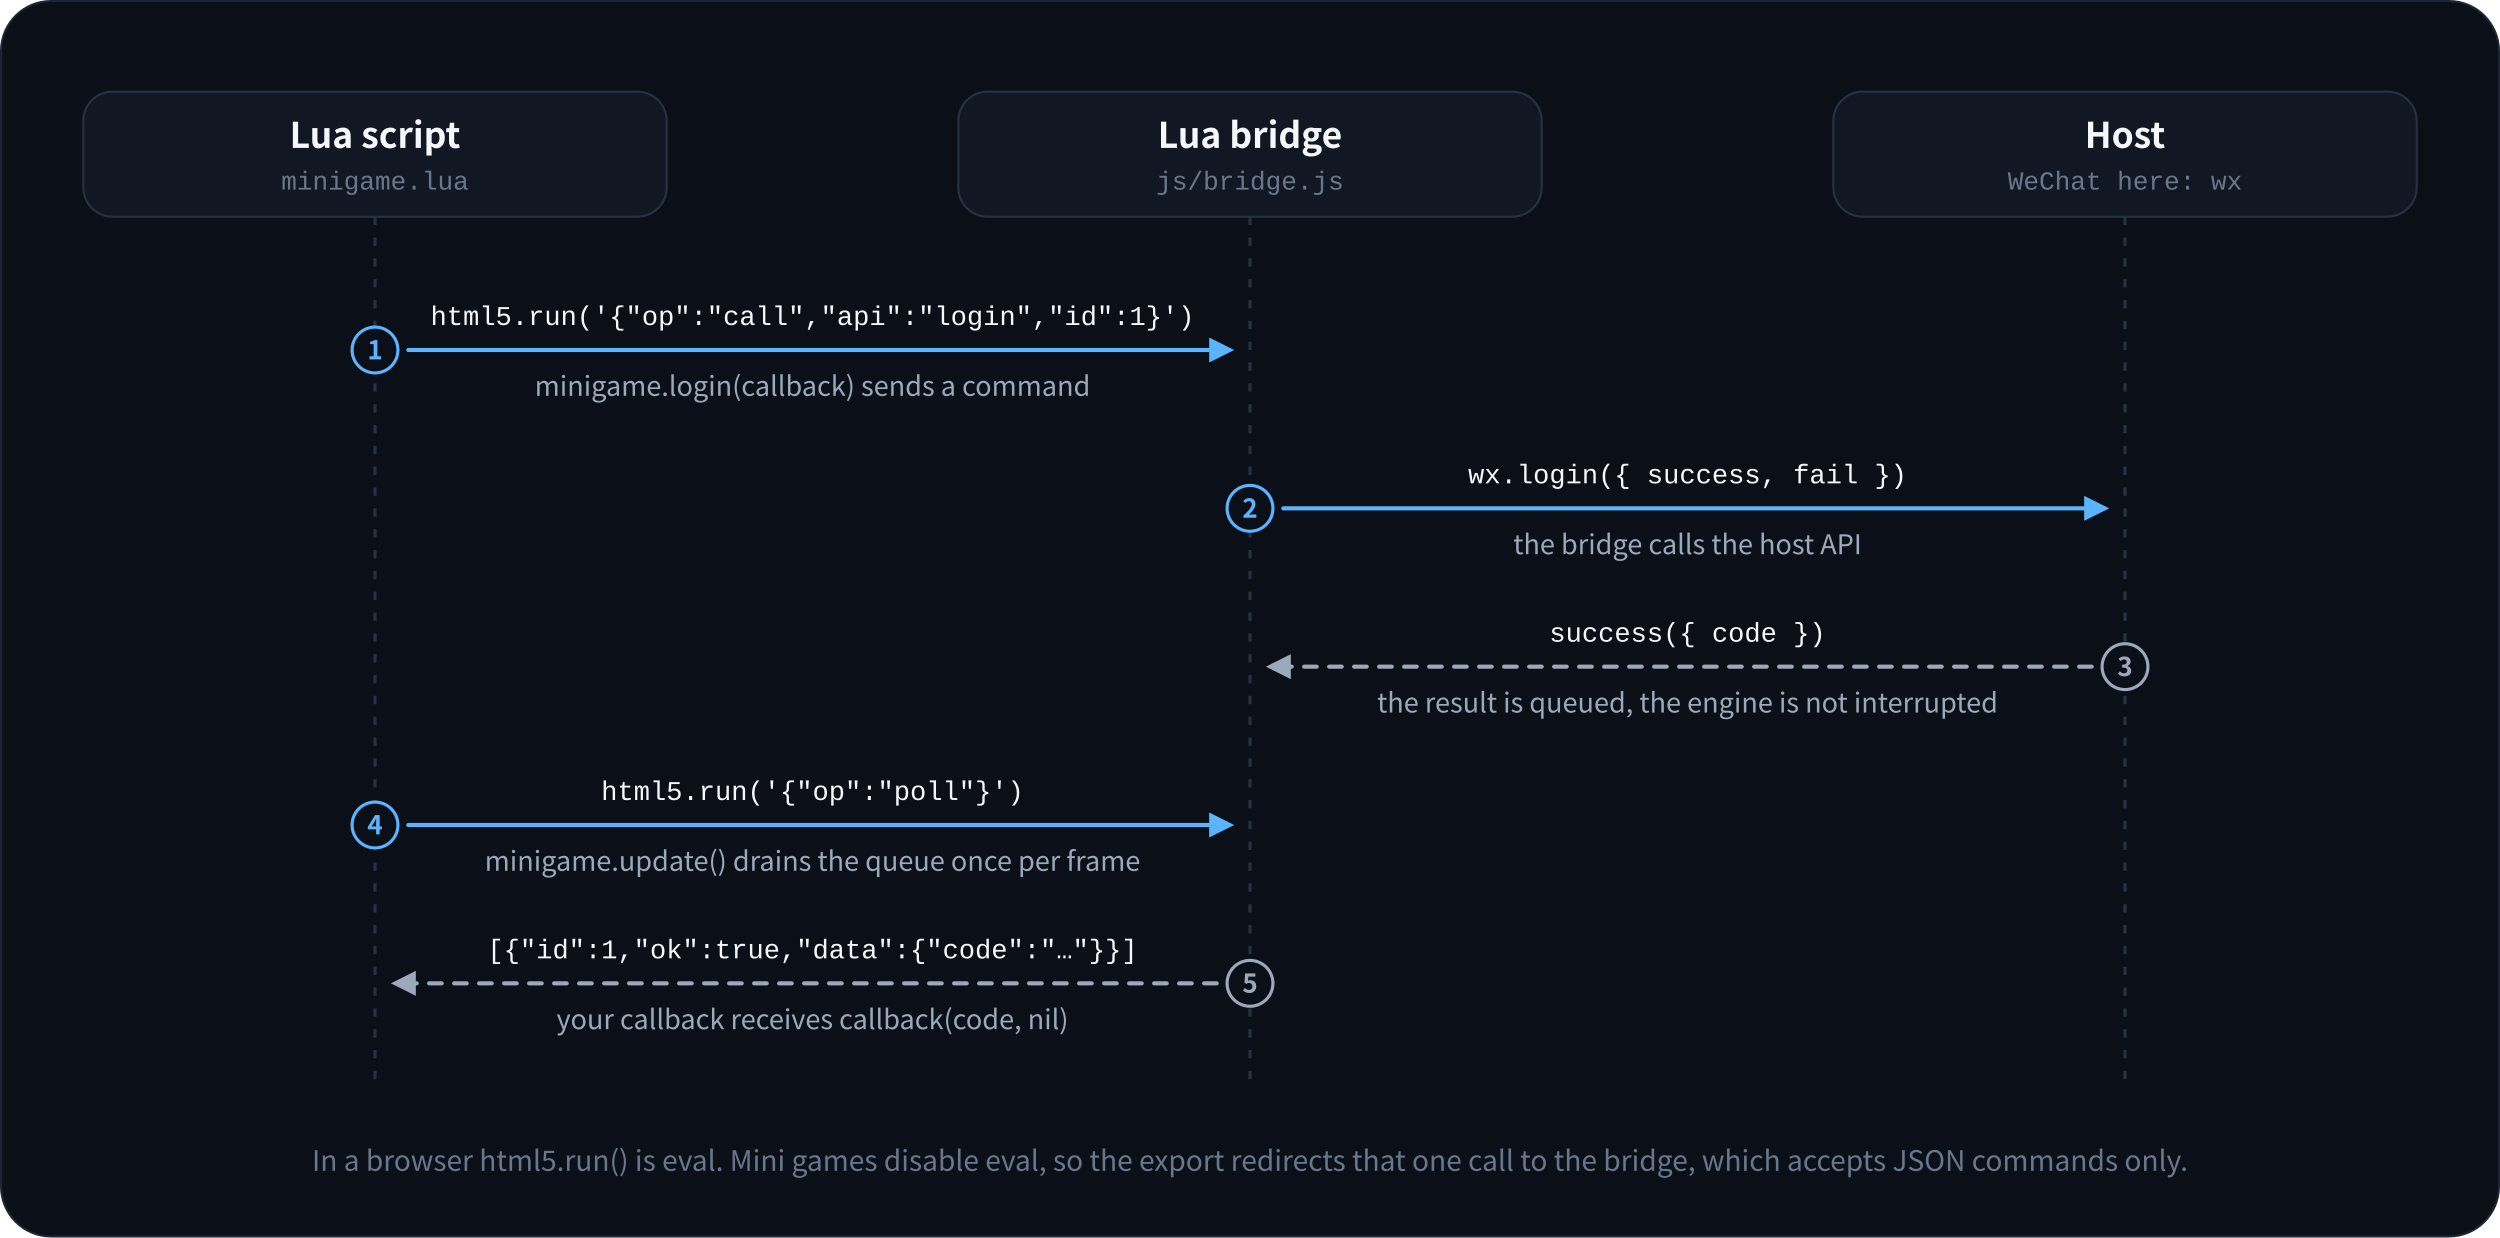
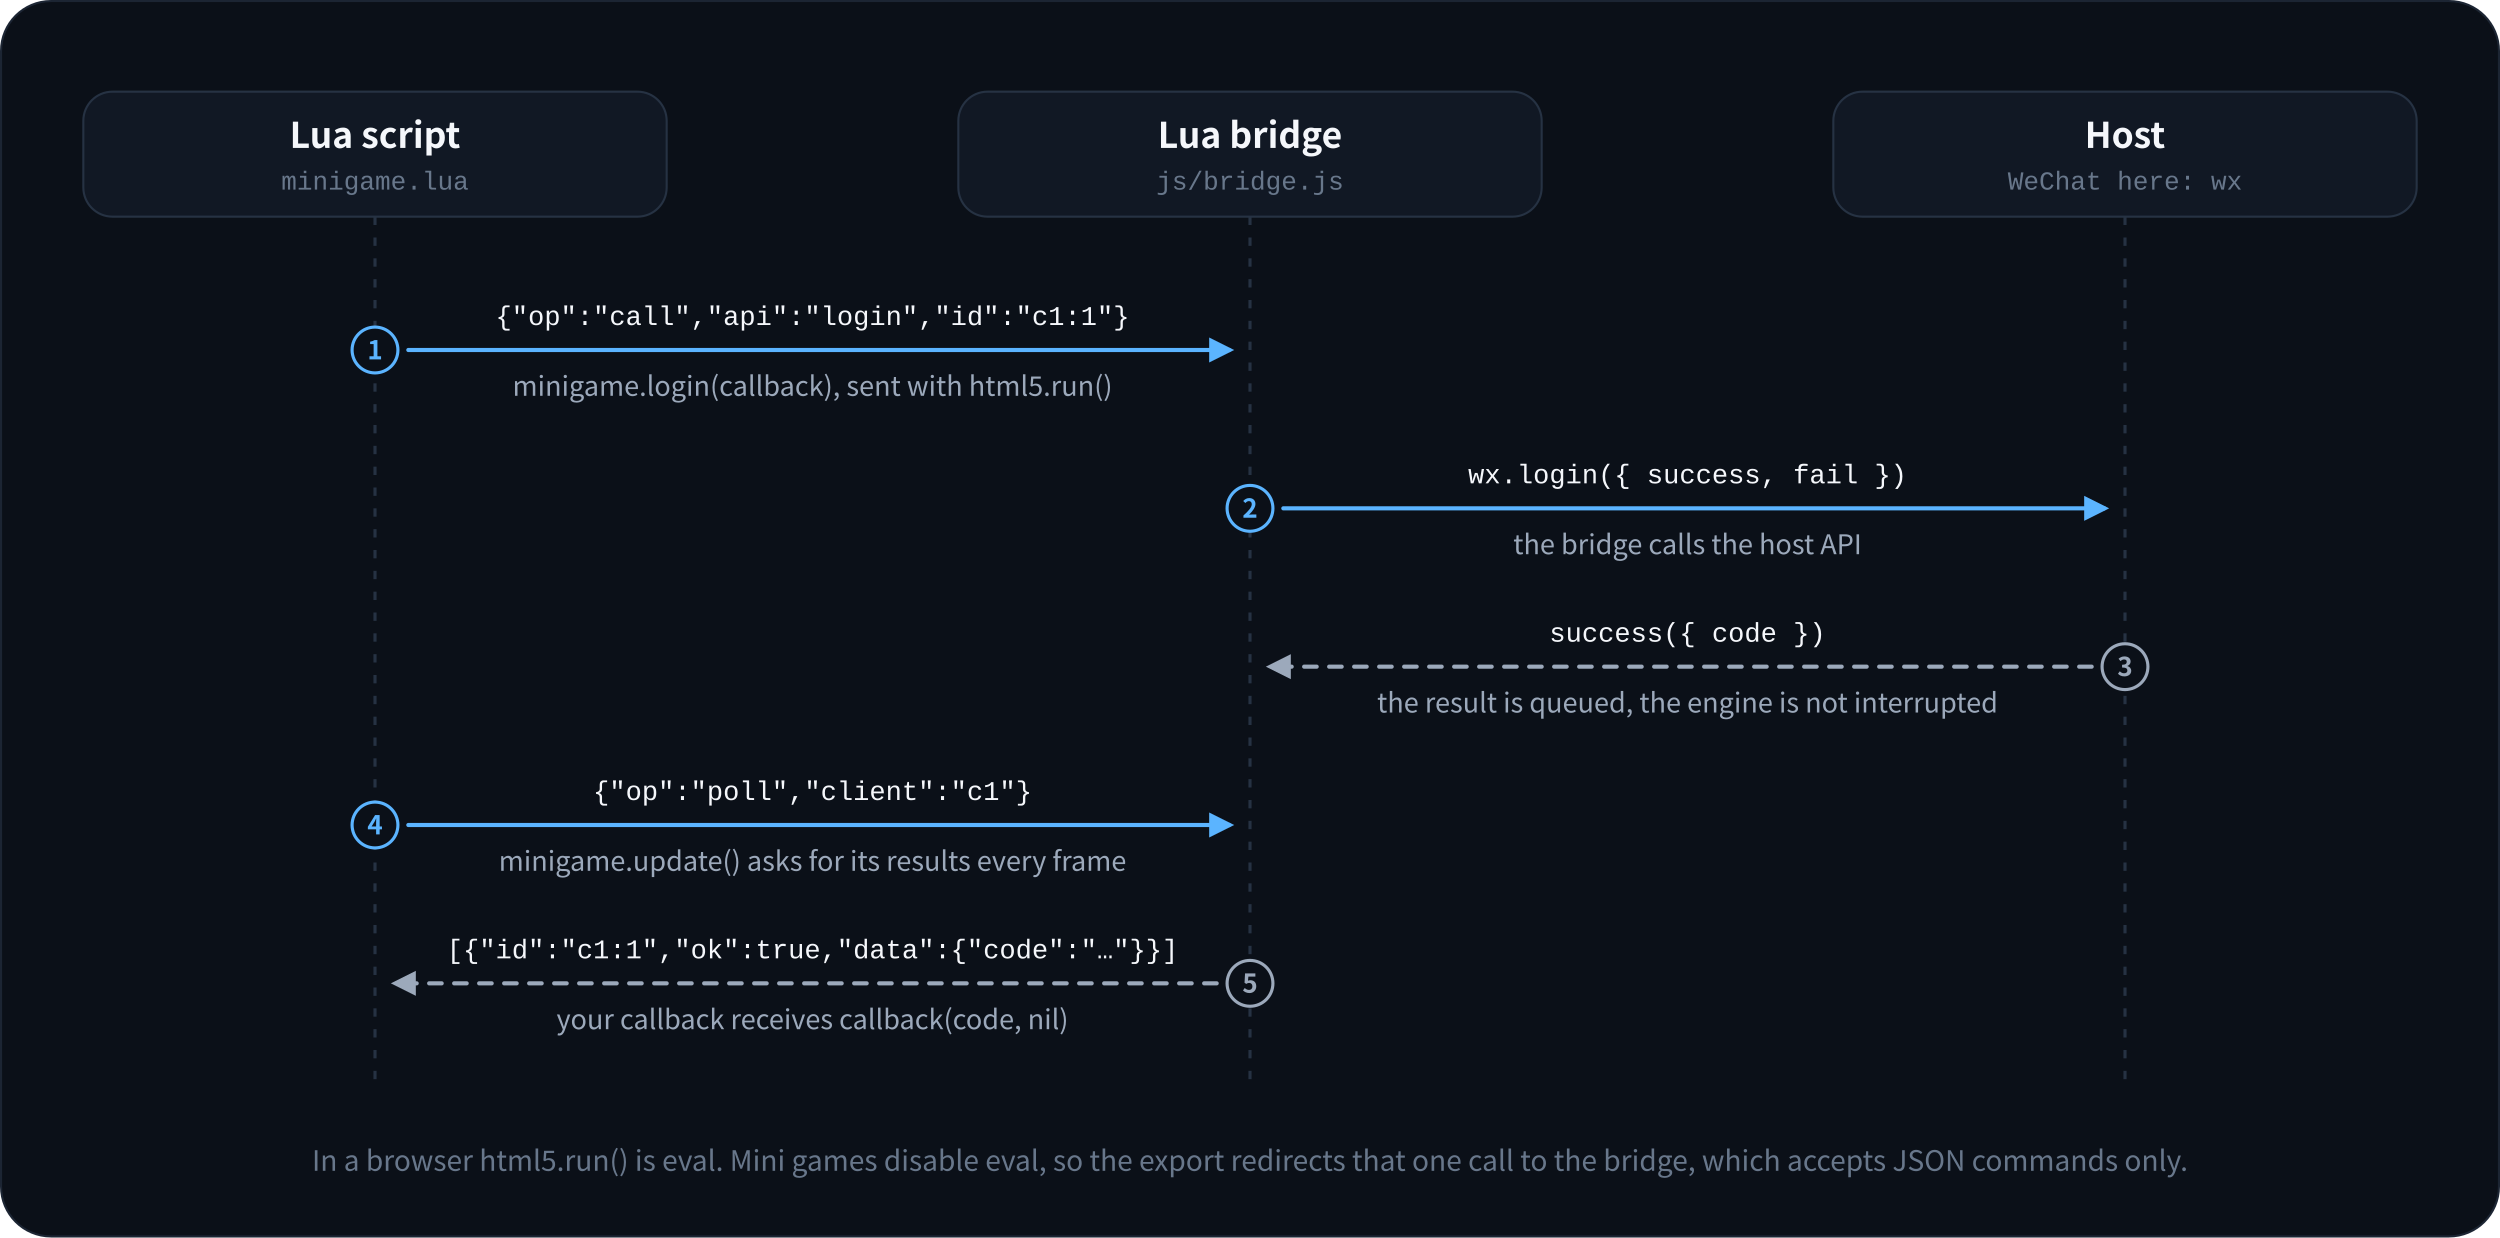
<svg xmlns="http://www.w3.org/2000/svg" viewBox="0 0 1200 594" width="1200" height="594" role="img" aria-labelledby="figure-title figure-description">
  <defs>
    <marker id="arrow" viewBox="0 0 10 10" refX="8" refY="5" markerWidth="6" markerHeight="6" orient="auto">
      <path d="M0 0L10 5L0 10z" fill="#5bb4ff" />
    </marker>
    <marker id="arrow-muted" viewBox="0 0 10 10" refX="8" refY="5" markerWidth="6" markerHeight="6" orient="auto">
      <path d="M0 0L10 5L0 10z" fill="#9ca9bb" />
    </marker>
    <linearGradient id="brand" x1="0" y1="0" x2="1" y2="1">
      <stop offset="0" stop-color="#5bb4ff" />
      <stop offset="1" stop-color="#ffa24d" />
    </linearGradient>
  </defs>
  <style>text { font-family: -apple-system, BlinkMacSystemFont, "Segoe UI", "PingFang SC", "Hiragino Sans GB", "Microsoft YaHei", "Noto Sans CJK SC", sans-serif; }
  .mono { font-family: ui-monospace, "SF Mono", SFMono-Regular, Menlo, Consolas, "Liberation Mono", monospace; }
  .caps { letter-spacing: 0.08em; }</style>
  <rect x="0.5" y="0.5" width="1199" height="593" rx="24" fill="#0b1018" stroke="#1c2533" stroke-width="1" />
  <path d="M180 104V518" stroke="#263243" stroke-width="1.5" stroke-dasharray="4 6" fill="none" />
  <rect x="40" y="44" width="280" height="60" rx="14" fill="#111824" stroke="#263243" stroke-width="1" />
  <text x="180" y="71" font-size="17" font-weight="650" fill="#f5f7fb" text-anchor="middle">Lua script</text>
  <text x="180" y="91" font-size="12.5" fill="#68778b" text-anchor="middle" class="mono">minigame.lua</text>
  <path d="M600 104V518" stroke="#263243" stroke-width="1.5" stroke-dasharray="4 6" fill="none" />
  <rect x="460" y="44" width="280" height="60" rx="14" fill="#111824" stroke="#263243" stroke-width="1" />
  <text x="600" y="71" font-size="17" font-weight="650" fill="#f5f7fb" text-anchor="middle">Lua bridge</text>
  <text x="600" y="91" font-size="12.5" fill="#68778b" text-anchor="middle" class="mono">js/bridge.js</text>
  <path d="M1020 104V518" stroke="#263243" stroke-width="1.5" stroke-dasharray="4 6" fill="none" />
  <rect x="880" y="44" width="280" height="60" rx="14" fill="#111824" stroke="#263243" stroke-width="1" />
  <text x="1020" y="71" font-size="17" font-weight="650" fill="#f5f7fb" text-anchor="middle">Host</text>
  <text x="1020" y="91" font-size="12.5" fill="#68778b" text-anchor="middle" class="mono">WeChat here: wx</text>
  <path d="M196 168H590" fill="none" stroke="#5bb4ff" stroke-width="2" stroke-linecap="round" marker-end="url(#arrow)" />
  <circle cx="180" cy="168" r="11" fill="#0b1018" stroke="#5bb4ff" stroke-width="1.5" />
  <text x="180" y="172.5" font-size="12.5" font-weight="650" fill="#5bb4ff" text-anchor="middle">1</text>
-   <text x="390" y="156" font-size="13" fill="#f5f7fb" text-anchor="middle" class="mono">html5.run('{"op":"call","api":"login","id":1}')</text>
-   <text x="390" y="190" font-size="13" fill="#9ca9bb" text-anchor="middle">minigame.login(callback) sends a command</text>
+   <text x="390" y="156" font-size="13" fill="#f5f7fb" text-anchor="middle" class="mono">{"op":"call","api":"login","id":"c1:1"}</text>
+   <text x="390" y="190" font-size="13" fill="#9ca9bb" text-anchor="middle">minigame.login(callback), sent with html5.run()</text>
  <path d="M616 244H1010" fill="none" stroke="#5bb4ff" stroke-width="2" stroke-linecap="round" marker-end="url(#arrow)" />
  <circle cx="600" cy="244" r="11" fill="#0b1018" stroke="#5bb4ff" stroke-width="1.5" />
  <text x="600" y="248.5" font-size="12.5" font-weight="650" fill="#5bb4ff" text-anchor="middle">2</text>
  <text x="810" y="232" font-size="13" fill="#f5f7fb" text-anchor="middle" class="mono">wx.login({ success, fail })</text>
  <text x="810" y="266" font-size="13" fill="#9ca9bb" text-anchor="middle">the bridge calls the host API</text>
  <path d="M1004 320H610" fill="none" stroke="#9ca9bb" stroke-width="2" stroke-linecap="round" stroke-dasharray="6 6" marker-end="url(#arrow-muted)" />
  <circle cx="1020" cy="320" r="11" fill="#0b1018" stroke="#9ca9bb" stroke-width="1.5" />
  <text x="1020" y="324.5" font-size="12.5" font-weight="650" fill="#9ca9bb" text-anchor="middle">3</text>
  <text x="810" y="308" font-size="13" fill="#f5f7fb" text-anchor="middle" class="mono">success({ code })</text>
  <text x="810" y="342" font-size="13" fill="#9ca9bb" text-anchor="middle">the result is queued, the engine is not interrupted</text>
  <path d="M196 396H590" fill="none" stroke="#5bb4ff" stroke-width="2" stroke-linecap="round" marker-end="url(#arrow)" />
  <circle cx="180" cy="396" r="11" fill="#0b1018" stroke="#5bb4ff" stroke-width="1.5" />
  <text x="180" y="400.5" font-size="12.5" font-weight="650" fill="#5bb4ff" text-anchor="middle">4</text>
-   <text x="390" y="384" font-size="13" fill="#f5f7fb" text-anchor="middle" class="mono">html5.run('{"op":"poll"}')</text>
-   <text x="390" y="418" font-size="13" fill="#9ca9bb" text-anchor="middle">minigame.update() drains the queue once per frame</text>
+   <text x="390" y="384" font-size="13" fill="#f5f7fb" text-anchor="middle" class="mono">{"op":"poll","client":"c1"}</text>
+   <text x="390" y="418" font-size="13" fill="#9ca9bb" text-anchor="middle">minigame.update() asks for its results every frame</text>
  <path d="M584 472H190" fill="none" stroke="#9ca9bb" stroke-width="2" stroke-linecap="round" stroke-dasharray="6 6" marker-end="url(#arrow-muted)" />
  <circle cx="600" cy="472" r="11" fill="#0b1018" stroke="#9ca9bb" stroke-width="1.5" />
  <text x="600" y="476.5" font-size="12.5" font-weight="650" fill="#9ca9bb" text-anchor="middle">5</text>
-   <text x="390" y="460" font-size="13" fill="#f5f7fb" text-anchor="middle" class="mono">[{"id":1,"ok":true,"data":{"code":"…"}}]</text>
+   <text x="390" y="460" font-size="13" fill="#f5f7fb" text-anchor="middle" class="mono">[{"id":"c1:1","ok":true,"data":{"code":"…"}}]</text>
  <text x="390" y="494" font-size="13" fill="#9ca9bb" text-anchor="middle">your callback receives callback(code, nil)</text>
  <text x="600" y="562" font-size="13.5" fill="#68778b" text-anchor="middle">In a browser html5.run() is eval. Mini games disable eval, so the export redirects that one call to the bridge, which accepts JSON commands only.</text>
</svg>
